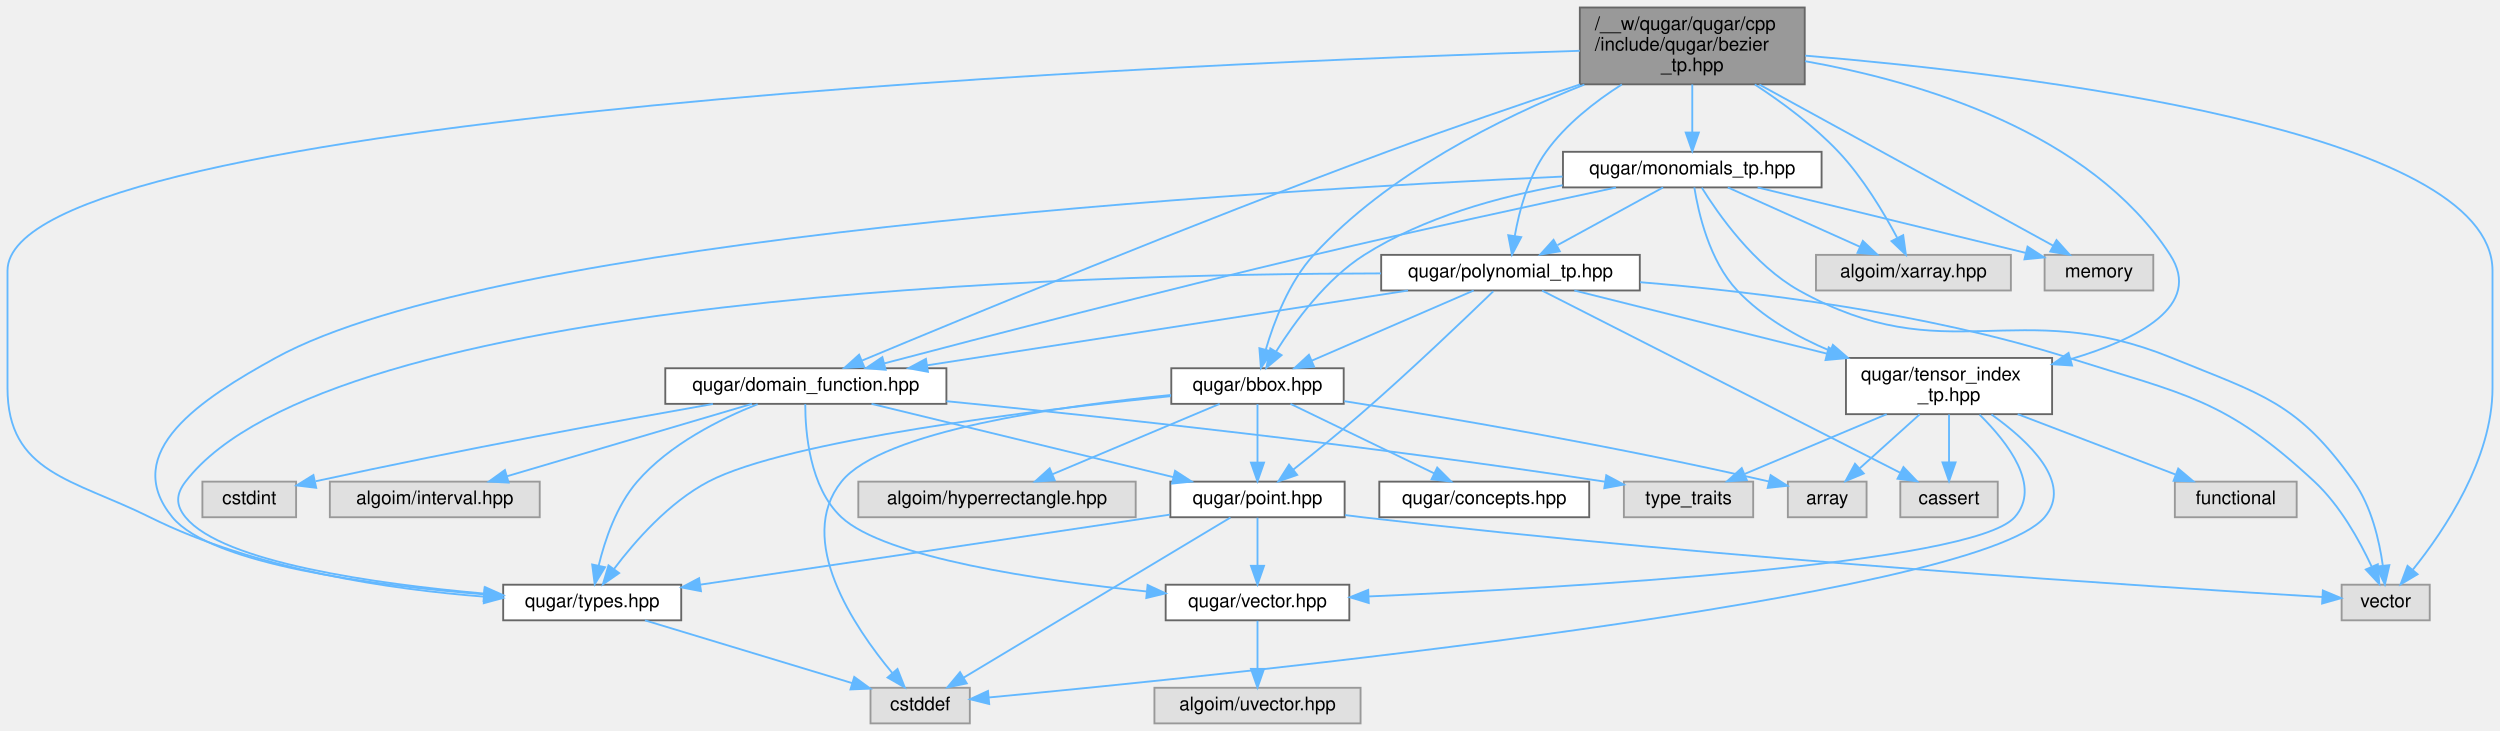
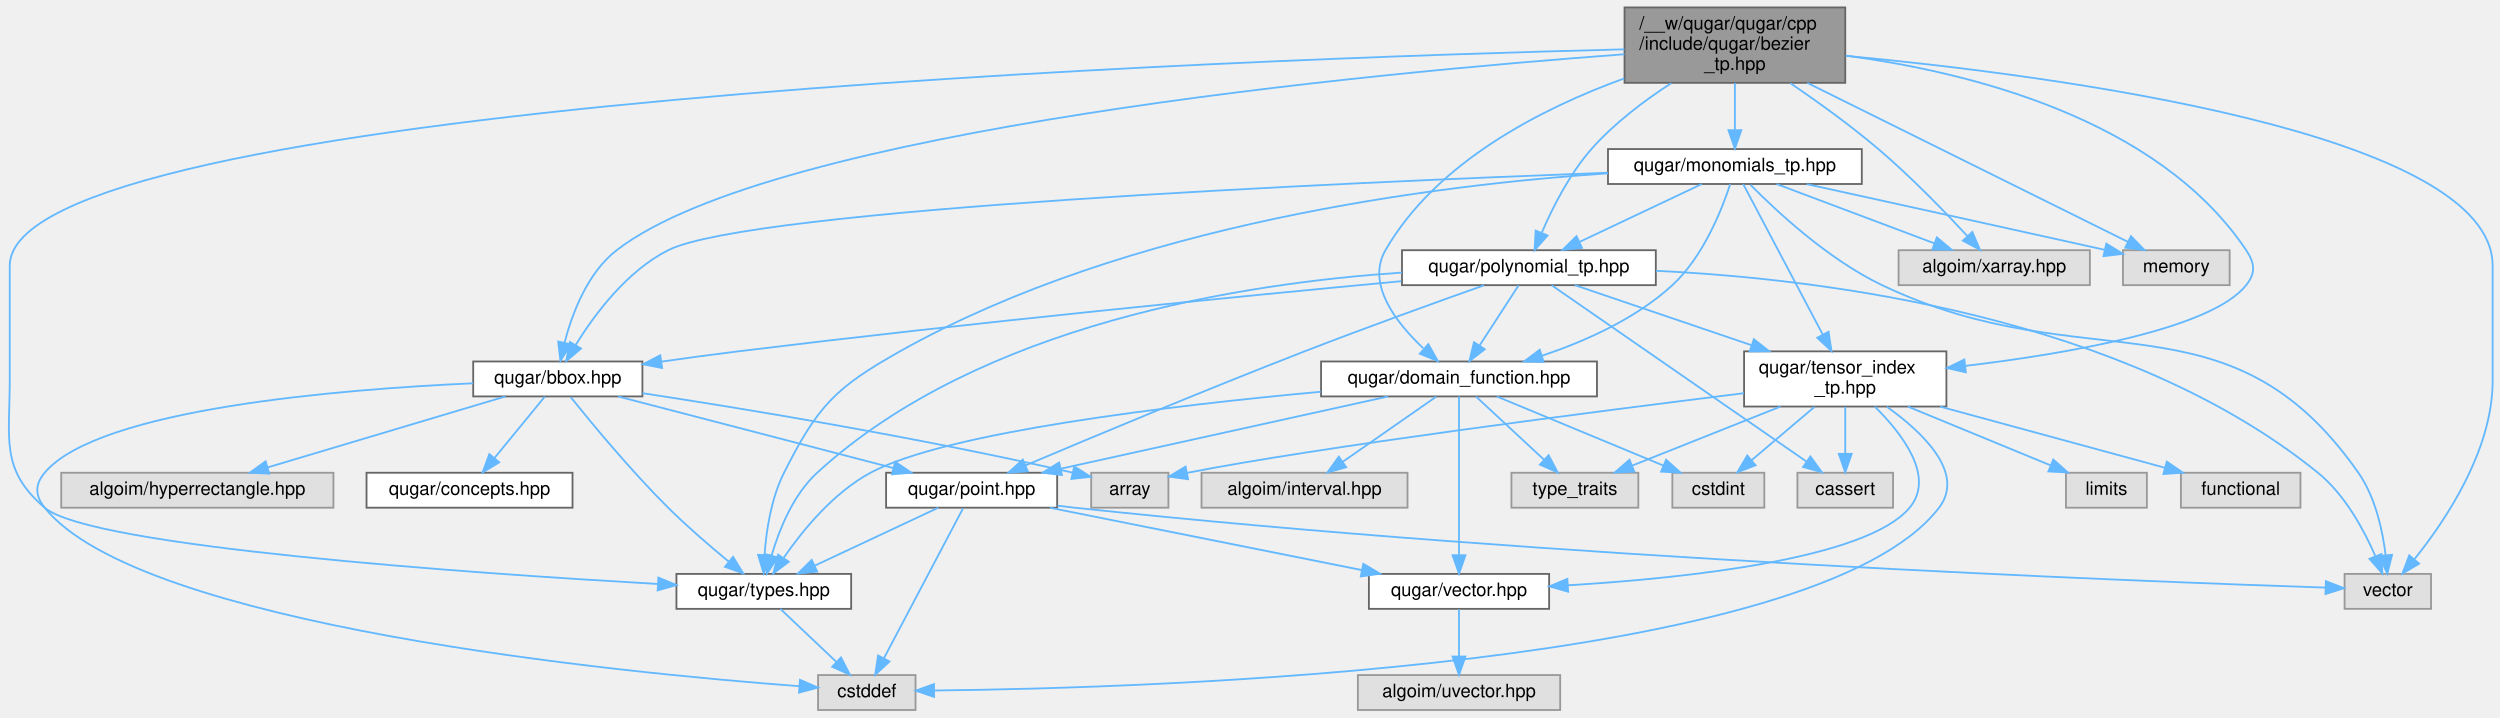
- <svg xmlns="http://www.w3.org/2000/svg" xmlns:xlink="http://www.w3.org/1999/xlink" width="1334pt" height="390pt" viewBox="0.00 0.00 1334.00 390.00">
+ <svg xmlns="http://www.w3.org/2000/svg" xmlns:xlink="http://www.w3.org/1999/xlink" width="1359pt" height="390pt" viewBox="0.00 0.00 1359.29 390.00">
  <g id="graph0" class="graph" transform="scale(1 1) rotate(0) translate(4 386)">
    <g id="Node000001" class="node">
      <g id="a_Node000001">
        <a xlink:title="Declaration of tensor-product Bezier class.">
-           <polygon fill="#999999" stroke="#666666" points="959,-382 839,-382 839,-341 959,-341 959,-382" />
-           <text text-anchor="start" x="847" y="-370" font-family="Helvetica,sans-Serif" font-size="10.00">/__w/qugar/qugar/cpp</text>
-           <text text-anchor="start" x="847" y="-359" font-family="Helvetica,sans-Serif" font-size="10.00">/include/qugar/bezier</text>
-           <text text-anchor="middle" x="899" y="-348" font-family="Helvetica,sans-Serif" font-size="10.00">_tp.hpp</text>
+           <polygon fill="#999999" stroke="#666666" points="999.29,-382 879.29,-382 879.29,-341 999.29,-341 999.29,-382" />
+           <text text-anchor="start" x="887.29" y="-370" font-family="Helvetica,sans-Serif" font-size="10.00">/__w/qugar/qugar/cpp</text>
+           <text text-anchor="start" x="887.29" y="-359" font-family="Helvetica,sans-Serif" font-size="10.00">/include/qugar/bezier</text>
+           <text text-anchor="middle" x="939.29" y="-348" font-family="Helvetica,sans-Serif" font-size="10.00">_tp.hpp</text>
        </a>
      </g>
    </g>
    <g id="Node000002" class="node">
      <g id="a_Node000002">
        <a xlink:href="../../d5/d90/bbox_8hpp.html" target="_top" xlink:title="Definition of Cartesian bounding box class.">
-           <polygon fill="white" stroke="#666666" points="713,-189.5 621,-189.5 621,-170.5 713,-170.5 713,-189.5" />
-           <text text-anchor="middle" x="667" y="-177.5" font-family="Helvetica,sans-Serif" font-size="10.00">qugar/bbox.hpp</text>
+           <polygon fill="white" stroke="#666666" points="345.29,-189.5 253.29,-189.5 253.29,-170.5 345.29,-170.5 345.29,-189.5" />
+           <text text-anchor="middle" x="299.29" y="-177.5" font-family="Helvetica,sans-Serif" font-size="10.00">qugar/bbox.hpp</text>
        </a>
      </g>
    </g>
    <g id="edge1_Node000001_Node000002" class="edge">
      <g id="a_edge1_Node000001_Node000002">
        <a xlink:title=" ">
-           <path fill="none" stroke="#63b8ff" d="M841.42,-340.88C796.94,-323.18 736.5,-293.24 697,-250 683.81,-235.56 675.79,-214.42 671.4,-199.35" />
-           <polygon fill="#63b8ff" stroke="#63b8ff" points="674.77,-198.4 668.83,-189.63 668.01,-200.19 674.77,-198.4" />
+           <path fill="none" stroke="#63b8ff" d="M879.22,-356.54C743.16,-346.5 416.64,-315.99 331.29,-250 315.34,-237.66 307.03,-215.48 302.92,-199.6" />
+           <polygon fill="#63b8ff" stroke="#63b8ff" points="306.33,-198.79 300.71,-189.8 299.5,-200.33 306.33,-198.79" />
        </a>
      </g>
    </g>
    <g id="Node000005" class="node">
      <g id="a_Node000005">
        <a xlink:href="../../dd/de3/types_8hpp.html" target="_top" xlink:title="Declaration of types.">
-           <polygon fill="white" stroke="#666666" points="359.5,-74 264.5,-74 264.5,-55 359.5,-55 359.5,-74" />
-           <text text-anchor="middle" x="312" y="-62" font-family="Helvetica,sans-Serif" font-size="10.00">qugar/types.hpp</text>
-         </a>
-       </g>
-     </g>
-     <g id="edge45_Node000001_Node000005" class="edge">
-       <g id="a_edge45_Node000001_Node000005">
-         <a xlink:title=" ">
-           <path fill="none" stroke="#63b8ff" d="M838.97,-358.89C637.79,-352.69 0,-326.37 0,-241.5 0,-241.5 0,-241.5 0,-179 0,-133.38 35.16,-130.33 76,-110 132.45,-81.91 204.58,-71.47 254.15,-67.64" />
-           <polygon fill="#63b8ff" stroke="#63b8ff" points="254.64,-71.12 264.37,-66.92 254.15,-64.13 254.64,-71.12" />
+           <polygon fill="white" stroke="#666666" points="458.79,-74 363.79,-74 363.79,-55 458.79,-55 458.79,-74" />
+           <text text-anchor="middle" x="411.29" y="-62" font-family="Helvetica,sans-Serif" font-size="10.00">qugar/types.hpp</text>
+         </a>
+       </g>
+     </g>
+     <g id="edge47_Node000001_Node000005" class="edge">
+       <g id="a_edge47_Node000001_Node000005">
+         <a xlink:title=" ">
+           <path fill="none" stroke="#63b8ff" d="M879.19,-359.22C672.16,-354.03 1.29,-330.35 1.29,-241.5 1.29,-241.5 1.29,-241.5 1.29,-179 1.29,-147.19 -3.88,-130.68 20.29,-110 45.1,-88.77 250.93,-74.43 353.56,-68.53" />
+           <polygon fill="#63b8ff" stroke="#63b8ff" points="353.97,-72.01 363.76,-67.95 353.58,-65.02 353.97,-72.01" />
        </a>
      </g>
    </g>
    <g id="Node000009" class="node">
      <g id="a_Node000009">
        <a xlink:title=" ">
-           <polygon fill="#e0e0e0" stroke="#999999" points="1292.5,-74 1245.5,-74 1245.5,-55 1292.5,-55 1292.5,-74" />
-           <text text-anchor="middle" x="1269" y="-62" font-family="Helvetica,sans-Serif" font-size="10.00">vector</text>
-         </a>
-       </g>
-     </g>
-     <g id="edge48_Node000001_Node000009" class="edge">
-       <g id="a_edge48_Node000001_Node000009">
-         <a xlink:title=" ">
-           <path fill="none" stroke="#63b8ff" d="M959.27,-356.31C1076.98,-346.46 1326,-316.73 1326,-241.5 1326,-241.5 1326,-241.5 1326,-179 1326,-141.18 1300.42,-103.1 1283.53,-82.07" />
-           <polygon fill="#63b8ff" stroke="#63b8ff" points="1286.02,-79.59 1276.93,-74.16 1280.65,-84.08 1286.02,-79.59" />
+           <polygon fill="#e0e0e0" stroke="#999999" points="1317.79,-74 1270.79,-74 1270.79,-55 1317.79,-55 1317.79,-74" />
+           <text text-anchor="middle" x="1294.29" y="-62" font-family="Helvetica,sans-Serif" font-size="10.00">vector</text>
+         </a>
+       </g>
+     </g>
+     <g id="edge50_Node000001_Node000009" class="edge">
+       <g id="a_edge50_Node000001_Node000009">
+         <a xlink:title=" ">
+           <path fill="none" stroke="#63b8ff" d="M999.64,-355.69C1114.08,-344.9 1351.29,-313.81 1351.29,-241.5 1351.29,-241.5 1351.29,-241.5 1351.29,-179 1351.29,-141.18 1325.71,-103.1 1308.82,-82.07" />
+           <polygon fill="#63b8ff" stroke="#63b8ff" points="1311.31,-79.59 1302.22,-74.16 1305.94,-84.08 1311.31,-79.59" />
        </a>
      </g>
    </g>
    <g id="Node000012" class="node">
      <g id="a_Node000012">
        <a xlink:href="../../dc/d7c/domain__function_8hpp.html" target="_top" xlink:title="Declaration of a few implicit functions template class ready to be consumed by Algoim.">
-           <polygon fill="white" stroke="#666666" points="501,-189.5 351,-189.5 351,-170.5 501,-170.5 501,-189.5" />
-           <text text-anchor="middle" x="426" y="-177.5" font-family="Helvetica,sans-Serif" font-size="10.00">qugar/domain_function.hpp</text>
+           <polygon fill="white" stroke="#666666" points="864.29,-189.5 714.29,-189.5 714.29,-170.5 864.29,-170.5 864.29,-189.5" />
+           <text text-anchor="middle" x="789.29" y="-177.5" font-family="Helvetica,sans-Serif" font-size="10.00">qugar/domain_function.hpp</text>
        </a>
      </g>
    </g>
    <g id="edge14_Node000001_Node000012" class="edge">
      <g id="a_edge14_Node000001_Node000012">
        <a xlink:title=" ">
-           <path fill="none" stroke="#63b8ff" d="M839.12,-340.95C808.19,-330.64 769.92,-317.55 736,-305 632.36,-266.66 511.17,-216.66 456.04,-193.63" />
-           <polygon fill="#63b8ff" stroke="#63b8ff" points="457.11,-190.28 446.53,-189.65 454.41,-196.74 457.11,-190.28" />
+           <path fill="none" stroke="#63b8ff" d="M879.13,-343.41C834.57,-327.24 776.98,-298.13 749.29,-250 738.75,-231.67 755.02,-210.65 769.87,-196.68" />
+           <polygon fill="#63b8ff" stroke="#63b8ff" points="772.6,-198.94 777.79,-189.7 767.97,-193.69 772.6,-198.94" />
        </a>
      </g>
    </g>
    <g id="Node000016" class="node">
      <g id="a_Node000016">
        <a xlink:href="../../d6/d82/monomials__tp_8hpp.html" target="_top" xlink:title="Declaration of tensor-product monomials class.">
-           <polygon fill="white" stroke="#666666" points="968,-305 830,-305 830,-286 968,-286 968,-305" />
-           <text text-anchor="middle" x="899" y="-293" font-family="Helvetica,sans-Serif" font-size="10.00">qugar/monomials_tp.hpp</text>
+           <polygon fill="white" stroke="#666666" points="1008.29,-305 870.29,-305 870.29,-286 1008.29,-286 1008.29,-305" />
+           <text text-anchor="middle" x="939.29" y="-293" font-family="Helvetica,sans-Serif" font-size="10.00">qugar/monomials_tp.hpp</text>
        </a>
      </g>
    </g>
    <g id="edge21_Node000001_Node000016" class="edge">
      <g id="a_edge21_Node000001_Node000016">
        <a xlink:title=" ">
-           <path fill="none" stroke="#63b8ff" d="M899,-340.95C899,-332.85 899,-323.5 899,-315.47" />
-           <polygon fill="#63b8ff" stroke="#63b8ff" points="902.5,-315.26 899,-305.26 895.5,-315.26 902.5,-315.26" />
+           <path fill="none" stroke="#63b8ff" d="M939.29,-340.95C939.29,-332.85 939.29,-323.5 939.29,-315.47" />
+           <polygon fill="#63b8ff" stroke="#63b8ff" points="942.79,-315.26 939.29,-305.26 935.79,-315.26 942.79,-315.26" />
        </a>
      </g>
    </g>
    <g id="Node000017" class="node">
      <g id="a_Node000017">
        <a xlink:href="../../d2/dee/polynomial__tp_8hpp.html" target="_top" xlink:title="Declaration of tensor-product polynomial class.">
-           <polygon fill="white" stroke="#666666" points="871,-250 733,-250 733,-231 871,-231 871,-250" />
-           <text text-anchor="middle" x="802" y="-238" font-family="Helvetica,sans-Serif" font-size="10.00">qugar/polynomial_tp.hpp</text>
-         </a>
-       </g>
-     </g>
-     <g id="edge43_Node000001_Node000017" class="edge">
-       <g id="a_edge43_Node000001_Node000017">
-         <a xlink:title=" ">
-           <path fill="none" stroke="#63b8ff" d="M861.41,-340.93C846.97,-331.75 831.45,-319.59 821,-305 811.47,-291.7 806.67,-273.58 804.28,-260.11" />
-           <polygon fill="#63b8ff" stroke="#63b8ff" points="807.72,-259.46 802.79,-250.08 800.8,-260.49 807.72,-259.46" />
+           <polygon fill="white" stroke="#666666" points="896.29,-250 758.29,-250 758.29,-231 896.29,-231 896.29,-250" />
+           <text text-anchor="middle" x="827.29" y="-238" font-family="Helvetica,sans-Serif" font-size="10.00">qugar/polynomial_tp.hpp</text>
+         </a>
+       </g>
+     </g>
+     <g id="edge45_Node000001_Node000017" class="edge">
+       <g id="a_edge45_Node000001_Node000017">
+         <a xlink:title=" ">
+           <path fill="none" stroke="#63b8ff" d="M904.69,-340.83C890.06,-331.34 873.59,-318.97 861.29,-305 849.42,-291.52 840.17,-273.18 834.34,-259.68" />
+           <polygon fill="#63b8ff" stroke="#63b8ff" points="837.43,-258 830.4,-250.07 830.95,-260.65 837.43,-258" />
        </a>
      </g>
    </g>
    <g id="Node000018" class="node">
      <g id="a_Node000018">
        <a xlink:href="../../d9/d43/tensor__index__tp_8hpp.html" target="_top" xlink:title="Declaration of tensor-product index and size related classes.">
-           <polygon fill="white" stroke="#666666" points="1091,-195 981,-195 981,-165 1091,-165 1091,-195" />
-           <text text-anchor="start" x="989" y="-183" font-family="Helvetica,sans-Serif" font-size="10.00">qugar/tensor_index</text>
-           <text text-anchor="middle" x="1036" y="-172" font-family="Helvetica,sans-Serif" font-size="10.00">_tp.hpp</text>
-         </a>
-       </g>
-     </g>
-     <g id="edge44_Node000001_Node000018" class="edge">
-       <g id="a_edge44_Node000001_Node000018">
-         <a xlink:title=" ">
-           <path fill="none" stroke="#63b8ff" d="M959.13,-353.37C1020.1,-342.58 1111.35,-315.79 1154,-250 1171.6,-222.85 1137,-205.05 1100.8,-194.34" />
-           <polygon fill="#63b8ff" stroke="#63b8ff" points="1101.66,-190.95 1091.09,-191.64 1099.78,-197.69 1101.66,-190.95" />
-         </a>
-       </g>
-     </g>
-     <g id="Node000021" class="node">
-       <g id="a_Node000021">
-         <a xlink:title=" ">
-           <polygon fill="#e0e0e0" stroke="#999999" points="1069,-250 965,-250 965,-231 1069,-231 1069,-250" />
-           <text text-anchor="middle" x="1017" y="-238" font-family="Helvetica,sans-Serif" font-size="10.00">algoim/xarray.hpp</text>
-         </a>
-       </g>
-     </g>
-     <g id="edge46_Node000001_Node000021" class="edge">
-       <g id="a_edge46_Node000001_Node000021">
-         <a xlink:title=" ">
-           <path fill="none" stroke="#63b8ff" d="M932.36,-340.92C947.09,-331.28 963.99,-318.77 977,-305 989.98,-291.27 1001.09,-272.71 1008.29,-259.21" />
-           <polygon fill="#63b8ff" stroke="#63b8ff" points="1011.54,-260.53 1012.99,-250.03 1005.31,-257.33 1011.54,-260.53" />
+           <polygon fill="white" stroke="#666666" points="1054.29,-195 944.29,-195 944.29,-165 1054.29,-165 1054.29,-195" />
+           <text text-anchor="start" x="952.29" y="-183" font-family="Helvetica,sans-Serif" font-size="10.00">qugar/tensor_index</text>
+           <text text-anchor="middle" x="999.29" y="-172" font-family="Helvetica,sans-Serif" font-size="10.00">_tp.hpp</text>
+         </a>
+       </g>
+     </g>
+     <g id="edge46_Node000001_Node000018" class="edge">
+       <g id="a_edge46_Node000001_Node000018">
+         <a xlink:title=" ">
+           <path fill="none" stroke="#63b8ff" d="M999.51,-355.8C1065.71,-347.04 1169.06,-321.93 1217.29,-250 1222,-242.99 1222.55,-237.6 1217.29,-231 1198.43,-207.33 1121.71,-193.94 1064.58,-187.1" />
+           <polygon fill="#63b8ff" stroke="#63b8ff" points="1064.85,-183.61 1054.52,-185.93 1064.05,-190.56 1064.85,-183.61" />
        </a>
      </g>
    </g>
    <g id="Node000022" class="node">
      <g id="a_Node000022">
        <a xlink:title=" ">
-           <polygon fill="#e0e0e0" stroke="#999999" points="1145,-250 1087,-250 1087,-231 1145,-231 1145,-250" />
-           <text text-anchor="middle" x="1116" y="-238" font-family="Helvetica,sans-Serif" font-size="10.00">memory</text>
-         </a>
-       </g>
-     </g>
-     <g id="edge47_Node000001_Node000022" class="edge">
-       <g id="a_edge47_Node000001_Node000022">
-         <a xlink:title=" ">
-           <path fill="none" stroke="#63b8ff" d="M934.83,-340.85C979.11,-316.57 1053.27,-275.9 1091.53,-254.92" />
-           <polygon fill="#63b8ff" stroke="#63b8ff" points="1093.35,-257.91 1100.44,-250.03 1089.99,-251.77 1093.35,-257.91" />
+           <polygon fill="#e0e0e0" stroke="#999999" points="1132.29,-250 1028.29,-250 1028.29,-231 1132.29,-231 1132.29,-250" />
+           <text text-anchor="middle" x="1080.29" y="-238" font-family="Helvetica,sans-Serif" font-size="10.00">algoim/xarray.hpp</text>
+         </a>
+       </g>
+     </g>
+     <g id="edge48_Node000001_Node000022" class="edge">
+       <g id="a_edge48_Node000001_Node000022">
+         <a xlink:title=" ">
+           <path fill="none" stroke="#63b8ff" d="M969.45,-340.83C984.3,-330.69 1002.22,-317.8 1017.29,-305 1034.94,-290.02 1053.4,-270.95 1065.74,-257.64" />
+           <polygon fill="#63b8ff" stroke="#63b8ff" points="1068.39,-259.92 1072.57,-250.18 1063.23,-255.19 1068.39,-259.92" />
+         </a>
+       </g>
+     </g>
+     <g id="Node000023" class="node">
+       <g id="a_Node000023">
+         <a xlink:title=" ">
+           <polygon fill="#e0e0e0" stroke="#999999" points="1208.29,-250 1150.29,-250 1150.29,-231 1208.29,-231 1208.29,-250" />
+           <text text-anchor="middle" x="1179.29" y="-238" font-family="Helvetica,sans-Serif" font-size="10.00">memory</text>
+         </a>
+       </g>
+     </g>
+     <g id="edge49_Node000001_Node000023" class="edge">
+       <g id="a_edge49_Node000001_Node000023">
+         <a xlink:title=" ">
+           <path fill="none" stroke="#63b8ff" d="M978.65,-340.98C1027.88,-316.58 1110.8,-275.46 1152.96,-254.55" />
+           <polygon fill="#63b8ff" stroke="#63b8ff" points="1154.64,-257.63 1162.04,-250.05 1151.53,-251.36 1154.64,-257.63" />
        </a>
      </g>
    </g>
    <g id="Node000003" class="node">
      <g id="a_Node000003">
        <a xlink:href="../../d7/dd8/concepts_8hpp.html" target="_top" xlink:title="Declaration of concepts.">
-           <polygon fill="white" stroke="#666666" points="844,-129 732,-129 732,-110 844,-110 844,-129" />
-           <text text-anchor="middle" x="788" y="-117" font-family="Helvetica,sans-Serif" font-size="10.00">qugar/concepts.hpp</text>
+           <polygon fill="white" stroke="#666666" points="307.29,-129 195.29,-129 195.29,-110 307.29,-110 307.29,-129" />
+           <text text-anchor="middle" x="251.29" y="-117" font-family="Helvetica,sans-Serif" font-size="10.00">qugar/concepts.hpp</text>
        </a>
      </g>
    </g>
    <g id="edge2_Node000002_Node000003" class="edge">
      <g id="a_edge2_Node000002_Node000003">
        <a xlink:title=" ">
-           <path fill="none" stroke="#63b8ff" d="M684.59,-170.49C704.76,-160.75 738.02,-144.66 761.36,-133.38" />
-           <polygon fill="#63b8ff" stroke="#63b8ff" points="762.9,-136.52 770.38,-129.02 759.86,-130.22 762.9,-136.52" />
+           <path fill="none" stroke="#63b8ff" d="M292.21,-170.37C285.05,-161.64 273.8,-147.93 264.91,-137.09" />
+           <polygon fill="#63b8ff" stroke="#63b8ff" points="267.45,-134.68 258.4,-129.17 262.04,-139.12 267.45,-134.68" />
        </a>
      </g>
    </g>
    <g id="Node000004" class="node">
      <g id="a_Node000004">
        <a xlink:href="../../d0/de4/point_8hpp.html" target="_top" xlink:title="Definition and implementation of Point class.">
-           <polygon fill="white" stroke="#666666" points="713.5,-129 620.5,-129 620.5,-110 713.5,-110 713.5,-129" />
-           <text text-anchor="middle" x="667" y="-117" font-family="Helvetica,sans-Serif" font-size="10.00">qugar/point.hpp</text>
+           <polygon fill="white" stroke="#666666" points="570.79,-129 477.79,-129 477.79,-110 570.79,-110 570.79,-129" />
+           <text text-anchor="middle" x="524.29" y="-117" font-family="Helvetica,sans-Serif" font-size="10.00">qugar/point.hpp</text>
        </a>
      </g>
    </g>
    <g id="edge3_Node000002_Node000004" class="edge">
      <g id="a_edge3_Node000002_Node000004">
        <a xlink:title=" ">
-           <path fill="none" stroke="#63b8ff" d="M667,-170.37C667,-162.25 667,-149.81 667,-139.39" />
-           <polygon fill="#63b8ff" stroke="#63b8ff" points="670.5,-139.17 667,-129.17 663.5,-139.17 670.5,-139.17" />
+           <path fill="none" stroke="#63b8ff" d="M332.01,-170.49C371.59,-160.2 438.3,-142.86 481.81,-131.54" />
+           <polygon fill="#63b8ff" stroke="#63b8ff" points="482.74,-134.92 491.54,-129.02 480.98,-128.15 482.74,-134.92" />
        </a>
      </g>
    </g>
    <g id="edge10_Node000002_Node000005" class="edge">
      <g id="a_edge10_Node000002_Node000005">
        <a xlink:title=" ">
-           <path fill="none" stroke="#63b8ff" d="M620.77,-174.62C549.37,-167.28 416.1,-151.09 374,-129 352.98,-117.97 334.81,-97.23 323.67,-82.45" />
-           <polygon fill="#63b8ff" stroke="#63b8ff" points="326.37,-80.21 317.68,-74.16 320.7,-84.32 326.37,-80.21" />
+           <path fill="none" stroke="#63b8ff" d="M306.29,-170.14C317.11,-156.64 338.78,-130.35 359.29,-110 369.7,-99.67 382.17,-88.96 392.28,-80.63" />
+           <polygon fill="#63b8ff" stroke="#63b8ff" points="394.57,-83.28 400.12,-74.26 390.16,-77.84 394.57,-83.28" />
        </a>
      </g>
    </g>
    <g id="Node000006" class="node">
      <g id="a_Node000006">
        <a xlink:title=" ">
-           <polygon fill="#e0e0e0" stroke="#999999" points="513.5,-19 460.5,-19 460.5,0 513.5,0 513.5,-19" />
-           <text text-anchor="middle" x="487" y="-7" font-family="Helvetica,sans-Serif" font-size="10.00">cstddef</text>
+           <polygon fill="#e0e0e0" stroke="#999999" points="493.79,-19 440.79,-19 440.79,0 493.79,0 493.79,-19" />
+           <text text-anchor="middle" x="467.29" y="-7" font-family="Helvetica,sans-Serif" font-size="10.00">cstddef</text>
        </a>
      </g>
    </g>
    <g id="edge13_Node000002_Node000006" class="edge">
      <g id="a_edge13_Node000002_Node000006">
        <a xlink:title=" ">
-           <path fill="none" stroke="#63b8ff" d="M620.87,-175.26C562.4,-169.45 466.59,-156 445,-129 420.24,-98.05 451.74,-51.38 472.14,-26.87" />
-           <polygon fill="#63b8ff" stroke="#63b8ff" points="474.89,-29.04 478.79,-19.18 469.6,-24.46 474.89,-29.04" />
+           <path fill="none" stroke="#63b8ff" d="M253.27,-177.64C181.84,-174.45 49.46,-163.86 20.29,-129 14.87,-122.52 15.01,-116.59 20.29,-110 71.83,-45.73 332.84,-20.31 430.42,-12.96" />
+           <polygon fill="#63b8ff" stroke="#63b8ff" points="430.96,-16.43 440.68,-12.21 430.45,-9.45 430.96,-16.43" />
        </a>
      </g>
    </g>
    <g id="Node000010" class="node">
      <g id="a_Node000010">
        <a xlink:title=" ">
-           <polygon fill="#e0e0e0" stroke="#999999" points="602,-129 454,-129 454,-110 602,-110 602,-129" />
-           <text text-anchor="middle" x="528" y="-117" font-family="Helvetica,sans-Serif" font-size="10.00">algoim/hyperrectangle.hpp</text>
+           <polygon fill="#e0e0e0" stroke="#999999" points="177.29,-129 29.29,-129 29.29,-110 177.29,-110 177.29,-129" />
+           <text text-anchor="middle" x="103.29" y="-117" font-family="Helvetica,sans-Serif" font-size="10.00">algoim/hyperrectangle.hpp</text>
        </a>
      </g>
    </g>
    <g id="edge11_Node000002_Node000010" class="edge">
      <g id="a_edge11_Node000002_Node000010">
        <a xlink:title=" ">
-           <path fill="none" stroke="#63b8ff" d="M646.79,-170.49C623.32,-160.62 584.39,-144.23 557.54,-132.93" />
-           <polygon fill="#63b8ff" stroke="#63b8ff" points="558.81,-129.67 548.24,-129.02 556.1,-136.12 558.81,-129.67" />
+           <path fill="none" stroke="#63b8ff" d="M270.79,-170.49C236.68,-160.31 179.42,-143.22 141.5,-131.9" />
+           <polygon fill="#63b8ff" stroke="#63b8ff" points="142.41,-128.52 131.83,-129.02 140.41,-135.23 142.41,-128.52" />
        </a>
      </g>
    </g>
    <g id="Node000011" class="node">
      <g id="a_Node000011">
        <a xlink:title=" ">
-           <polygon fill="#e0e0e0" stroke="#999999" points="992,-129 950,-129 950,-110 992,-110 992,-129" />
-           <text text-anchor="middle" x="971" y="-117" font-family="Helvetica,sans-Serif" font-size="10.00">array</text>
+           <polygon fill="#e0e0e0" stroke="#999999" points="631.29,-129 589.29,-129 589.29,-110 631.29,-110 631.29,-129" />
+           <text text-anchor="middle" x="610.29" y="-117" font-family="Helvetica,sans-Serif" font-size="10.00">array</text>
        </a>
      </g>
    </g>
    <g id="edge12_Node000002_Node000011" class="edge">
      <g id="a_edge12_Node000002_Node000011">
        <a xlink:title=" ">
-           <path fill="none" stroke="#63b8ff" d="M713.33,-171.93C766.01,-163.59 854.74,-148.6 939.93,-129.07" />
-           <polygon fill="#63b8ff" stroke="#63b8ff" points="940.81,-132.46 949.76,-126.79 939.23,-125.64 940.81,-132.46" />
+           <path fill="none" stroke="#63b8ff" d="M345.33,-172.26C399.2,-164.04 491.25,-149.02 579.18,-129.07" />
+           <polygon fill="#63b8ff" stroke="#63b8ff" points="580.09,-132.45 589.05,-126.8 578.53,-125.63 580.09,-132.45" />
        </a>
      </g>
    </g>
    <g id="edge4_Node000004_Node000005" class="edge">
      <g id="a_edge4_Node000004_Node000005">
        <a xlink:title=" ">
-           <path fill="none" stroke="#63b8ff" d="M620.25,-111.39C617.12,-110.92 614.01,-110.45 611,-110 527.11,-97.39 429.94,-82.96 369.72,-74.04" />
-           <polygon fill="#63b8ff" stroke="#63b8ff" points="370.05,-70.55 359.65,-72.55 369.03,-77.48 370.05,-70.55" />
+           <path fill="none" stroke="#63b8ff" d="M506.14,-109.98C488.04,-101.5 460.01,-88.35 439.1,-78.54" />
+           <polygon fill="#63b8ff" stroke="#63b8ff" points="440.32,-75.25 429.78,-74.17 437.35,-81.59 440.32,-75.25" />
        </a>
      </g>
    </g>
    <g id="edge8_Node000004_Node000006" class="edge">
      <g id="a_edge8_Node000004_Node000006">
        <a xlink:title=" ">
-           <path fill="none" stroke="#63b8ff" d="M652.57,-109.84C621.5,-91.2 548.02,-47.11 510.27,-24.46" />
-           <polygon fill="#63b8ff" stroke="#63b8ff" points="511.87,-21.34 501.49,-19.2 508.27,-27.34 511.87,-21.34" />
+           <path fill="none" stroke="#63b8ff" d="M519.63,-109.66C510.23,-91.85 488.86,-51.37 476.53,-28.01" />
+           <polygon fill="#63b8ff" stroke="#63b8ff" points="479.63,-26.37 471.86,-19.16 473.43,-29.64 479.63,-26.37" />
        </a>
      </g>
    </g>
    <g id="Node000007" class="node">
      <g id="a_Node000007">
        <a xlink:href="../../da/d16/vector_8hpp.html" target="_top" xlink:title=" ">
-           <polygon fill="white" stroke="#666666" points="716,-74 618,-74 618,-55 716,-55 716,-74" />
-           <text text-anchor="middle" x="667" y="-62" font-family="Helvetica,sans-Serif" font-size="10.00">qugar/vector.hpp</text>
+           <polygon fill="white" stroke="#666666" points="838.29,-74 740.29,-74 740.29,-55 838.29,-55 838.29,-74" />
+           <text text-anchor="middle" x="789.29" y="-62" font-family="Helvetica,sans-Serif" font-size="10.00">qugar/vector.hpp</text>
        </a>
      </g>
    </g>
    <g id="edge6_Node000004_Node000007" class="edge">
      <g id="a_edge6_Node000004_Node000007">
        <a xlink:title=" ">
-           <path fill="none" stroke="#63b8ff" d="M667,-109.75C667,-102.8 667,-92.85 667,-84.13" />
-           <polygon fill="#63b8ff" stroke="#63b8ff" points="670.5,-84.09 667,-74.09 663.5,-84.09 670.5,-84.09" />
+           <path fill="none" stroke="#63b8ff" d="M566.87,-109.98C613,-100.76 686.66,-86.03 736.45,-76.07" />
+           <polygon fill="#63b8ff" stroke="#63b8ff" points="737.26,-79.48 746.38,-74.08 735.89,-72.61 737.26,-79.48" />
        </a>
      </g>
    </g>
    <g id="edge9_Node000004_Node000009" class="edge">
      <g id="a_edge9_Node000004_Node000009">
        <a xlink:title=" ">
-           <path fill="none" stroke="#63b8ff" d="M713.72,-111.16C716.86,-110.74 719.97,-110.35 723,-110 916.19,-87.49 1149.15,-72.55 1235.06,-67.45" />
-           <polygon fill="#63b8ff" stroke="#63b8ff" points="1235.48,-70.93 1245.26,-66.84 1235.07,-63.94 1235.48,-70.93" />
+           <path fill="none" stroke="#63b8ff" d="M571,-111.09C574.14,-110.69 577.26,-110.32 580.29,-110 841.21,-82.12 1157.77,-69.95 1260.42,-66.55" />
+           <polygon fill="#63b8ff" stroke="#63b8ff" points="1260.62,-70.04 1270.5,-66.22 1260.39,-63.05 1260.62,-70.04" />
        </a>
      </g>
    </g>
    <g id="edge5_Node000005_Node000006" class="edge">
      <g id="a_edge5_Node000005_Node000006">
        <a xlink:title=" ">
-           <path fill="none" stroke="#63b8ff" d="M340.12,-54.98C370.15,-45.89 417.86,-31.44 450.71,-21.49" />
-           <polygon fill="#63b8ff" stroke="#63b8ff" points="451.83,-24.81 460.39,-18.56 449.8,-18.11 451.83,-24.81" />
+           <path fill="none" stroke="#63b8ff" d="M420.29,-54.98C428.49,-47.23 440.8,-35.58 450.76,-26.14" />
+           <polygon fill="#63b8ff" stroke="#63b8ff" points="453.27,-28.59 458.13,-19.17 448.46,-23.5 453.27,-28.59" />
        </a>
      </g>
    </g>
    <g id="Node000008" class="node">
      <g id="a_Node000008">
        <a xlink:title=" ">
-           <polygon fill="#e0e0e0" stroke="#999999" points="722,-19 612,-19 612,0 722,0 722,-19" />
-           <text text-anchor="middle" x="667" y="-7" font-family="Helvetica,sans-Serif" font-size="10.00">algoim/uvector.hpp</text>
+           <polygon fill="#e0e0e0" stroke="#999999" points="844.29,-19 734.29,-19 734.29,0 844.29,0 844.29,-19" />
+           <text text-anchor="middle" x="789.29" y="-7" font-family="Helvetica,sans-Serif" font-size="10.00">algoim/uvector.hpp</text>
        </a>
      </g>
    </g>
    <g id="edge7_Node000007_Node000008" class="edge">
      <g id="a_edge7_Node000007_Node000008">
        <a xlink:title=" ">
-           <path fill="none" stroke="#63b8ff" d="M667,-54.75C667,-47.8 667,-37.85 667,-29.13" />
-           <polygon fill="#63b8ff" stroke="#63b8ff" points="670.5,-29.09 667,-19.09 663.5,-29.09 670.5,-29.09" />
+           <path fill="none" stroke="#63b8ff" d="M789.29,-54.75C789.29,-47.8 789.29,-37.85 789.29,-29.13" />
+           <polygon fill="#63b8ff" stroke="#63b8ff" points="792.79,-29.09 789.29,-19.09 785.79,-29.09 792.79,-29.09" />
        </a>
      </g>
    </g>
    <g id="edge16_Node000012_Node000004" class="edge">
      <g id="a_edge16_Node000012_Node000004">
        <a xlink:title=" ">
-           <path fill="none" stroke="#63b8ff" d="M461.04,-170.49C503.61,-160.16 575.49,-142.71 622.09,-131.4" />
-           <polygon fill="#63b8ff" stroke="#63b8ff" points="623.02,-134.78 631.91,-129.02 621.37,-127.97 623.02,-134.78" />
+           <path fill="none" stroke="#63b8ff" d="M750.76,-170.49C703.66,-160.1 623.91,-142.49 572.71,-131.19" />
+           <polygon fill="#63b8ff" stroke="#63b8ff" points="573.39,-127.75 562.87,-129.02 571.88,-134.59 573.39,-127.75" />
        </a>
      </g>
    </g>
    <g id="edge15_Node000012_Node000005" class="edge">
      <g id="a_edge15_Node000012_Node000005">
        <a xlink:title=" ">
-           <path fill="none" stroke="#63b8ff" d="M400.29,-170.34C380.3,-162.42 353.18,-148.88 336,-129 324.94,-116.19 318.73,-97.77 315.42,-84.07" />
-           <polygon fill="#63b8ff" stroke="#63b8ff" points="318.84,-83.34 313.34,-74.28 311.99,-84.79 318.84,-83.34" />
+           <path fill="none" stroke="#63b8ff" d="M714.06,-173.03C633.12,-165.59 510.47,-151.11 469.29,-129 449.22,-118.22 432.47,-97.73 422.22,-82.94" />
+           <polygon fill="#63b8ff" stroke="#63b8ff" points="424.87,-80.62 416.44,-74.2 419.03,-84.47 424.87,-80.62" />
        </a>
      </g>
    </g>
    <g id="edge17_Node000012_Node000007" class="edge">
      <g id="a_edge17_Node000012_Node000007">
        <a xlink:title=" ">
-           <path fill="none" stroke="#63b8ff" d="M425.69,-170.35C425.67,-155.67 427.91,-125.92 445,-110 468.2,-88.39 550.31,-76.34 607.88,-70.39" />
-           <polygon fill="#63b8ff" stroke="#63b8ff" points="608.36,-73.86 617.96,-69.38 607.66,-66.89 608.36,-73.86" />
+           <path fill="none" stroke="#63b8ff" d="M789.29,-170.47C789.29,-152.23 789.29,-109.07 789.29,-84.14" />
+           <polygon fill="#63b8ff" stroke="#63b8ff" points="792.79,-84.13 789.29,-74.13 785.79,-84.13 792.79,-84.13" />
        </a>
      </g>
    </g>
    <g id="Node000013" class="node">
      <g id="a_Node000013">
        <a xlink:title=" ">
-           <polygon fill="#e0e0e0" stroke="#999999" points="284,-129 172,-129 172,-110 284,-110 284,-129" />
-           <text text-anchor="middle" x="228" y="-117" font-family="Helvetica,sans-Serif" font-size="10.00">algoim/interval.hpp</text>
+           <polygon fill="#e0e0e0" stroke="#999999" points="761.29,-129 649.29,-129 649.29,-110 761.29,-110 761.29,-129" />
+           <text text-anchor="middle" x="705.29" y="-117" font-family="Helvetica,sans-Serif" font-size="10.00">algoim/interval.hpp</text>
        </a>
      </g>
    </g>
    <g id="edge18_Node000012_Node000013" class="edge">
      <g id="a_edge18_Node000012_Node000013">
        <a xlink:title=" ">
-           <path fill="none" stroke="#63b8ff" d="M397.21,-170.49C362.75,-160.31 304.91,-143.22 266.6,-131.9" />
-           <polygon fill="#63b8ff" stroke="#63b8ff" points="267.41,-128.49 256.83,-129.02 265.42,-135.21 267.41,-128.49" />
+           <path fill="none" stroke="#63b8ff" d="M776.9,-170.37C763.5,-161.04 741.92,-146.01 725.95,-134.88" />
+           <polygon fill="#63b8ff" stroke="#63b8ff" points="727.94,-132.01 717.74,-129.17 723.94,-137.75 727.94,-132.01" />
        </a>
      </g>
    </g>
    <g id="Node000014" class="node">
      <g id="a_Node000014">
        <a xlink:title=" ">
-           <polygon fill="#e0e0e0" stroke="#999999" points="154,-129 104,-129 104,-110 154,-110 154,-129" />
-           <text text-anchor="middle" x="129" y="-117" font-family="Helvetica,sans-Serif" font-size="10.00">cstdint</text>
+           <polygon fill="#e0e0e0" stroke="#999999" points="955.29,-129 905.29,-129 905.29,-110 955.29,-110 955.29,-129" />
+           <text text-anchor="middle" x="930.29" y="-117" font-family="Helvetica,sans-Serif" font-size="10.00">cstdint</text>
        </a>
      </g>
    </g>
    <g id="edge19_Node000012_Node000014" class="edge">
      <g id="a_edge19_Node000012_Node000014">
        <a xlink:title=" ">
-           <path fill="none" stroke="#63b8ff" d="M376.39,-170.44C325.56,-161.47 244.02,-146.56 164.41,-129.21" />
-           <polygon fill="#63b8ff" stroke="#63b8ff" points="164.73,-125.7 154.21,-126.97 163.23,-132.54 164.73,-125.7" />
+           <path fill="none" stroke="#63b8ff" d="M809.79,-170.49C833.6,-160.62 873.09,-144.23 900.33,-132.93" />
+           <polygon fill="#63b8ff" stroke="#63b8ff" points="901.87,-136.08 909.77,-129.02 899.19,-129.62 901.87,-136.08" />
        </a>
      </g>
    </g>
    <g id="Node000015" class="node">
      <g id="a_Node000015">
        <a xlink:title=" ">
-           <polygon fill="#e0e0e0" stroke="#999999" points="931.5,-129 862.5,-129 862.5,-110 931.5,-110 931.5,-129" />
-           <text text-anchor="middle" x="897" y="-117" font-family="Helvetica,sans-Serif" font-size="10.00">type_traits</text>
+           <polygon fill="#e0e0e0" stroke="#999999" points="886.79,-129 817.79,-129 817.79,-110 886.79,-110 886.79,-129" />
+           <text text-anchor="middle" x="852.29" y="-117" font-family="Helvetica,sans-Serif" font-size="10.00">type_traits</text>
        </a>
      </g>
    </g>
    <g id="edge20_Node000012_Node000015" class="edge">
      <g id="a_edge20_Node000012_Node000015">
        <a xlink:title=" ">
-           <path fill="none" stroke="#63b8ff" d="M501.05,-171.92C584.34,-163.67 722.93,-148.8 852.36,-128.98" />
-           <polygon fill="#63b8ff" stroke="#63b8ff" points="853.11,-132.41 862.46,-127.42 852.04,-125.49 853.11,-132.41" />
+           <path fill="none" stroke="#63b8ff" d="M798.59,-170.37C808.27,-161.38 823.63,-147.11 835.45,-136.14" />
+           <polygon fill="#63b8ff" stroke="#63b8ff" points="838.01,-138.54 842.96,-129.17 833.25,-133.41 838.01,-138.54" />
        </a>
      </g>
    </g>
    <g id="edge22_Node000016_Node000002" class="edge">
      <g id="a_edge22_Node000016_Node000002">
        <a xlink:title=" ">
-           <path fill="none" stroke="#63b8ff" d="M829.79,-287.14C795.88,-281.08 755.65,-270.05 724,-250 703.56,-237.05 686.9,-214.33 676.98,-198.52" />
-           <polygon fill="#63b8ff" stroke="#63b8ff" points="679.85,-196.49 671.71,-189.71 673.84,-200.09 679.85,-196.49" />
-         </a>
-       </g>
-     </g>
-     <g id="edge39_Node000016_Node000005" class="edge">
-       <g id="a_edge39_Node000016_Node000005">
-         <a xlink:title=" ">
-           <path fill="none" stroke="#63b8ff" d="M829.74,-291.78C666.1,-284.35 260.55,-259.75 143,-195 103.59,-173.29 59.45,-144.78 88,-110 108.66,-84.83 195.02,-73.64 254.27,-68.85" />
-           <polygon fill="#63b8ff" stroke="#63b8ff" points="254.56,-72.34 264.26,-68.08 254.02,-65.36 254.56,-72.34" />
-         </a>
-       </g>
-     </g>
-     <g id="edge42_Node000016_Node000009" class="edge">
-       <g id="a_edge42_Node000016_Node000009">
-         <a xlink:title=" ">
-           <path fill="none" stroke="#63b8ff" d="M904.06,-285.87C912.75,-271.87 931.94,-244.43 956,-231 1034.48,-187.19 1071.81,-229.02 1155,-195 1203.26,-175.26 1221.81,-171.52 1252,-129 1261.39,-115.77 1265.6,-97.65 1267.48,-84.15" />
-           <polygon fill="#63b8ff" stroke="#63b8ff" points="1270.97,-84.43 1268.57,-74.1 1264.01,-83.67 1270.97,-84.43" />
+           <path fill="none" stroke="#63b8ff" d="M870.07,-292.13C726.08,-286.78 403.93,-272.44 359.29,-250 336.77,-238.68 319.1,-214.84 308.93,-198.38" />
+           <polygon fill="#63b8ff" stroke="#63b8ff" points="311.91,-196.55 303.83,-189.69 305.87,-200.09 311.91,-196.55" />
+         </a>
+       </g>
+     </g>
+     <g id="edge41_Node000016_Node000005" class="edge">
+       <g id="a_edge41_Node000016_Node000005">
+         <a xlink:title=" ">
+           <path fill="none" stroke="#63b8ff" d="M870.26,-291.81C777.25,-285.53 609.08,-264.6 485.29,-195 449.94,-175.13 440.54,-165.21 422.29,-129 415.28,-115.09 412.64,-97.53 411.69,-84.4" />
+           <polygon fill="#63b8ff" stroke="#63b8ff" points="415.18,-84.04 411.23,-74.21 408.19,-84.36 415.18,-84.04" />
+         </a>
+       </g>
+     </g>
+     <g id="edge44_Node000016_Node000009" class="edge">
+       <g id="a_edge44_Node000016_Node000009">
+         <a xlink:title=" ">
+           <path fill="none" stroke="#63b8ff" d="M947.73,-285.59C961.4,-271.7 989.84,-245.04 1019.29,-231 1130.97,-177.77 1207.41,-230.4 1278.29,-129 1287.55,-115.75 1291.46,-97.63 1293.11,-84.14" />
+           <polygon fill="#63b8ff" stroke="#63b8ff" points="1296.6,-84.38 1294.03,-74.1 1289.63,-83.74 1296.6,-84.38" />
        </a>
      </g>
    </g>
    <g id="edge23_Node000016_Node000012" class="edge">
      <g id="a_edge23_Node000016_Node000012">
        <a xlink:title=" ">
-           <path fill="none" stroke="#63b8ff" d="M858.29,-285.94C817.43,-277.25 752.73,-263.23 697,-250 615.57,-230.67 520.92,-206.08 467.78,-192.09" />
-           <polygon fill="#63b8ff" stroke="#63b8ff" points="468.6,-188.68 458.04,-189.52 466.82,-195.45 468.6,-188.68" />
+           <path fill="none" stroke="#63b8ff" d="M936.76,-285.95C932.39,-272.56 922.24,-246.57 905.29,-231 885.37,-212.69 857.71,-200.42 834.39,-192.62" />
+           <polygon fill="#63b8ff" stroke="#63b8ff" points="835.29,-189.23 824.7,-189.54 833.17,-195.9 835.29,-189.23" />
        </a>
      </g>
    </g>
    <g id="edge24_Node000016_Node000017" class="edge">
      <g id="a_edge24_Node000016_Node000017">
        <a xlink:title=" ">
-           <path fill="none" stroke="#63b8ff" d="M883.42,-285.98C868.23,-277.69 844.9,-264.94 827.1,-255.22" />
-           <polygon fill="#63b8ff" stroke="#63b8ff" points="828.32,-251.89 817.87,-250.17 824.97,-258.04 828.32,-251.89" />
-         </a>
-       </g>
-     </g>
-     <g id="edge38_Node000016_Node000018" class="edge">
-       <g id="a_edge38_Node000016_Node000018">
-         <a xlink:title=" ">
-           <path fill="none" stroke="#63b8ff" d="M900.09,-285.99C902.22,-272.66 908.1,-246.75 923,-231 936.5,-216.74 954.79,-206.28 972.73,-198.73" />
-           <polygon fill="#63b8ff" stroke="#63b8ff" points="974.03,-201.98 982.04,-195.04 971.46,-195.47 974.03,-201.98" />
-         </a>
-       </g>
-     </g>
-     <g id="edge40_Node000016_Node000021" class="edge">
-       <g id="a_edge40_Node000016_Node000021">
-         <a xlink:title=" ">
-           <path fill="none" stroke="#63b8ff" d="M917.96,-285.98C937.03,-277.42 966.66,-264.11 988.55,-254.28" />
-           <polygon fill="#63b8ff" stroke="#63b8ff" points="990.01,-257.46 997.7,-250.17 987.14,-251.07 990.01,-257.46" />
-         </a>
-       </g>
-     </g>
-     <g id="edge41_Node000016_Node000022" class="edge">
-       <g id="a_edge41_Node000016_Node000022">
-         <a xlink:title=" ">
-           <path fill="none" stroke="#63b8ff" d="M933.86,-285.98C972.96,-276.44 1036.21,-260.99 1076.95,-251.04" />
-           <polygon fill="#63b8ff" stroke="#63b8ff" points="1077.9,-254.41 1086.79,-248.63 1076.24,-247.61 1077.9,-254.41" />
+           <path fill="none" stroke="#63b8ff" d="M921.3,-285.98C903.36,-277.5 875.58,-264.35 854.86,-254.54" />
+           <polygon fill="#63b8ff" stroke="#63b8ff" points="856.15,-251.28 845.61,-250.17 853.16,-257.61 856.15,-251.28" />
+         </a>
+       </g>
+     </g>
+     <g id="edge40_Node000016_Node000018" class="edge">
+       <g id="a_edge40_Node000016_Node000018">
+         <a xlink:title=" ">
+           <path fill="none" stroke="#63b8ff" d="M943.8,-285.97C952.89,-268.78 973.67,-229.47 987.06,-204.13" />
+           <polygon fill="#63b8ff" stroke="#63b8ff" points="990.22,-205.66 991.8,-195.18 984.03,-202.39 990.22,-205.66" />
+         </a>
+       </g>
+     </g>
+     <g id="edge42_Node000016_Node000022" class="edge">
+       <g id="a_edge42_Node000016_Node000022">
+         <a xlink:title=" ">
+           <path fill="none" stroke="#63b8ff" d="M961.95,-285.98C985.14,-277.27 1021.41,-263.63 1047.69,-253.75" />
+           <polygon fill="#63b8ff" stroke="#63b8ff" points="1049.1,-256.97 1057.23,-250.17 1046.63,-250.41 1049.1,-256.97" />
+         </a>
+       </g>
+     </g>
+     <g id="edge43_Node000016_Node000023" class="edge">
+       <g id="a_edge43_Node000016_Node000023">
+         <a xlink:title=" ">
+           <path fill="none" stroke="#63b8ff" d="M978.4,-285.92C1017.03,-277.44 1078.08,-264.02 1140.26,-250.22" />
+           <polygon fill="#63b8ff" stroke="#63b8ff" points="1141.24,-253.59 1150.25,-248.01 1139.73,-246.76 1141.24,-253.59" />
        </a>
      </g>
    </g>
    <g id="edge25_Node000017_Node000002" class="edge">
      <g id="a_edge25_Node000017_Node000002">
        <a xlink:title=" ">
-           <path fill="none" stroke="#63b8ff" d="M782.37,-230.99C759.67,-221.16 722.1,-204.88 696.03,-193.58" />
-           <polygon fill="#63b8ff" stroke="#63b8ff" points="697.22,-190.28 686.65,-189.52 694.44,-196.7 697.22,-190.28" />
+           <path fill="none" stroke="#63b8ff" d="M757.94,-233.16C672.86,-225.18 524.3,-210.64 397.29,-195 383.84,-193.34 369.37,-191.38 355.79,-189.45" />
+           <polygon fill="#63b8ff" stroke="#63b8ff" points="356,-185.95 345.61,-187.99 355.01,-192.88 356,-185.95" />
        </a>
      </g>
    </g>
    <g id="edge27_Node000017_Node000004" class="edge">
      <g id="a_edge27_Node000017_Node000004">
        <a xlink:title=" ">
-           <path fill="none" stroke="#63b8ff" d="M792.83,-230.57C778.16,-216.37 748.37,-187.9 722,-165 710.29,-154.83 696.75,-143.87 686.04,-135.37" />
-           <polygon fill="#63b8ff" stroke="#63b8ff" points="688.16,-132.59 678.14,-129.14 683.83,-138.08 688.16,-132.59" />
-         </a>
-       </g>
-     </g>
-     <g id="edge35_Node000017_Node000005" class="edge">
-       <g id="a_edge35_Node000017_Node000005">
-         <a xlink:title=" ">
-           <path fill="none" stroke="#63b8ff" d="M732.91,-240.11C570.38,-239.87 171.7,-228.89 95,-129 89.86,-122.3 89.66,-116.54 95,-110 114.78,-85.75 197.09,-74.35 254.45,-69.26" />
-           <polygon fill="#63b8ff" stroke="#63b8ff" points="254.82,-72.74 264.49,-68.41 254.23,-65.77 254.82,-72.74" />
-         </a>
-       </g>
-     </g>
-     <g id="edge37_Node000017_Node000009" class="edge">
-       <g id="a_edge37_Node000017_Node000009">
-         <a xlink:title=" ">
-           <path fill="none" stroke="#63b8ff" d="M871.16,-235.42C932.47,-230.35 1023.84,-219.18 1100,-195 1162.14,-175.27 1183.26,-173.4 1231,-129 1244.64,-116.31 1255.03,-97.62 1261.46,-83.8" />
-           <polygon fill="#63b8ff" stroke="#63b8ff" points="1264.79,-84.92 1265.6,-74.36 1258.38,-82.11 1264.79,-84.92" />
+           <path fill="none" stroke="#63b8ff" d="M802.88,-230.92C778.17,-222.17 738.92,-208.05 705.29,-195 651.43,-174.1 589.28,-148.1 553.6,-133" />
+           <polygon fill="#63b8ff" stroke="#63b8ff" points="554.85,-129.72 544.27,-129.04 552.11,-136.16 554.85,-129.72" />
+         </a>
+       </g>
+     </g>
+     <g id="edge37_Node000017_Node000005" class="edge">
+       <g id="a_edge37_Node000017_Node000005">
+         <a xlink:title=" ">
+           <path fill="none" stroke="#63b8ff" d="M758.26,-237.84C673.14,-232.16 528.91,-210.19 440.29,-129 427.32,-117.11 419.73,-98.28 415.6,-84.21" />
+           <polygon fill="#63b8ff" stroke="#63b8ff" points="418.89,-82.96 412.98,-74.17 412.11,-84.73 418.89,-82.96" />
+         </a>
+       </g>
+     </g>
+     <g id="edge39_Node000017_Node000009" class="edge">
+       <g id="a_edge39_Node000017_Node000009">
+         <a xlink:title=" ">
+           <path fill="none" stroke="#63b8ff" d="M896.36,-238.8C988.23,-234.4 1151.23,-214.05 1256.29,-129 1270.93,-117.15 1281.27,-98.04 1287.43,-83.88" />
+           <polygon fill="#63b8ff" stroke="#63b8ff" points="1290.83,-84.8 1291.33,-74.21 1284.34,-82.18 1290.83,-84.8" />
        </a>
      </g>
    </g>
    <g id="edge26_Node000017_Node000012" class="edge">
      <g id="a_edge26_Node000017_Node000012">
        <a xlink:title=" ">
-           <path fill="none" stroke="#63b8ff" d="M747.33,-230.99C679.24,-220.4 563.09,-202.33 490.66,-191.06" />
-           <polygon fill="#63b8ff" stroke="#63b8ff" points="491.16,-187.6 480.74,-189.52 490.08,-194.51 491.16,-187.6" />
+           <path fill="none" stroke="#63b8ff" d="M821.69,-230.87C816.13,-222.31 807.46,-208.97 800.49,-198.24" />
+           <polygon fill="#63b8ff" stroke="#63b8ff" points="803.3,-196.15 794.92,-189.67 797.43,-199.96 803.3,-196.15" />
        </a>
      </g>
    </g>
    <g id="edge28_Node000017_Node000018" class="edge">
      <g id="a_edge28_Node000017_Node000018">
        <a xlink:title=" ">
-           <path fill="none" stroke="#63b8ff" d="M836.03,-230.99C871.26,-222.18 927.18,-208.2 970.94,-197.26" />
-           <polygon fill="#63b8ff" stroke="#63b8ff" points="971.79,-200.66 980.65,-194.84 970.1,-193.87 971.79,-200.66" />
+           <path fill="none" stroke="#63b8ff" d="M852.3,-230.99C877.38,-222.46 916.71,-209.09 948.38,-198.32" />
+           <polygon fill="#63b8ff" stroke="#63b8ff" points="949.6,-201.6 957.94,-195.06 947.35,-194.97 949.6,-201.6" />
+         </a>
+       </g>
+     </g>
+     <g id="Node000020" class="node">
+       <g id="a_Node000020">
+         <a xlink:title=" ">
+           <polygon fill="#e0e0e0" stroke="#999999" points="1025.29,-129 973.29,-129 973.29,-110 1025.29,-110 1025.29,-129" />
+           <text text-anchor="middle" x="999.29" y="-117" font-family="Helvetica,sans-Serif" font-size="10.00">cassert</text>
+         </a>
+       </g>
+     </g>
+     <g id="edge38_Node000017_Node000020" class="edge">
+       <g id="a_edge38_Node000017_Node000020">
+         <a xlink:title=" ">
+           <path fill="none" stroke="#63b8ff" d="M839.66,-230.94C868.78,-210.8 941.9,-160.21 978.19,-135.1" />
+           <polygon fill="#63b8ff" stroke="#63b8ff" points="980.34,-137.87 986.57,-129.3 976.36,-132.11 980.34,-137.87" />
+         </a>
+       </g>
+     </g>
+     <g id="edge33_Node000018_Node000006" class="edge">
+       <g id="a_edge33_Node000018_Node000006">
+         <a xlink:title=" ">
+           <path fill="none" stroke="#63b8ff" d="M1021.91,-164.89C1041.53,-150.87 1064.68,-128.81 1050.29,-110 983.59,-22.82 621.58,-11.86 504.12,-10.61" />
+           <polygon fill="#63b8ff" stroke="#63b8ff" points="503.88,-7.11 493.85,-10.52 503.82,-14.11 503.88,-7.11" />
+         </a>
+       </g>
+     </g>
+     <g id="edge30_Node000018_Node000007" class="edge">
+       <g id="a_edge30_Node000018_Node000007">
+         <a xlink:title=" ">
+           <path fill="none" stroke="#63b8ff" d="M1015.35,-164.95C1030.3,-150.19 1048.32,-126.81 1034.29,-110 1011.09,-82.2 913.32,-71.73 848.53,-67.81" />
+           <polygon fill="#63b8ff" stroke="#63b8ff" points="848.61,-64.31 838.43,-67.24 848.21,-71.3 848.61,-64.31" />
+         </a>
+       </g>
+     </g>
+     <g id="edge31_Node000018_Node000011" class="edge">
+       <g id="a_edge31_Node000018_Node000011">
+         <a xlink:title=" ">
+           <path fill="none" stroke="#63b8ff" d="M944.22,-172.27C862.51,-162.14 712.07,-142.86 641.35,-128.92" />
+           <polygon fill="#63b8ff" stroke="#63b8ff" points="642.01,-125.48 631.51,-126.9 640.6,-132.34 642.01,-125.48" />
+         </a>
+       </g>
+     </g>
+     <g id="edge34_Node000018_Node000014" class="edge">
+       <g id="a_edge34_Node000018_Node000014">
+         <a xlink:title=" ">
+           <path fill="none" stroke="#63b8ff" d="M982.59,-164.84C972.27,-156.09 959.02,-144.85 948.44,-135.88" />
+           <polygon fill="#63b8ff" stroke="#63b8ff" points="950.52,-133.06 940.63,-129.27 946,-138.4 950.52,-133.06" />
+         </a>
+       </g>
+     </g>
+     <g id="edge36_Node000018_Node000015" class="edge">
+       <g id="a_edge36_Node000018_Node000015">
+         <a xlink:title=" ">
+           <path fill="none" stroke="#63b8ff" d="M964.08,-164.99C939.56,-155.23 907.14,-142.33 883.53,-132.93" />
+           <polygon fill="#63b8ff" stroke="#63b8ff" points="884.59,-129.58 874,-129.14 882,-136.09 884.59,-129.58" />
        </a>
      </g>
    </g>
    <g id="Node000019" class="node">
      <g id="a_Node000019">
        <a xlink:title=" ">
-           <polygon fill="#e0e0e0" stroke="#999999" points="1062,-129 1010,-129 1010,-110 1062,-110 1062,-129" />
-           <text text-anchor="middle" x="1036" y="-117" font-family="Helvetica,sans-Serif" font-size="10.00">cassert</text>
-         </a>
-       </g>
-     </g>
-     <g id="edge36_Node000017_Node000019" class="edge">
-       <g id="a_edge36_Node000017_Node000019">
-         <a xlink:title=" ">
-           <path fill="none" stroke="#63b8ff" d="M818.83,-230.94C859.12,-210.45 961.38,-158.45 1009.8,-133.82" />
-           <polygon fill="#63b8ff" stroke="#63b8ff" points="1011.68,-136.79 1019.01,-129.14 1008.51,-130.55 1011.68,-136.79" />
-         </a>
-       </g>
-     </g>
-     <g id="edge32_Node000018_Node000006" class="edge">
-       <g id="a_edge32_Node000018_Node000006">
-         <a xlink:title=" ">
-           <path fill="none" stroke="#63b8ff" d="M1058.64,-164.84C1078.64,-150.59 1102.41,-128.18 1087,-110 1050.13,-66.52 648.49,-25.59 523.74,-13.85" />
-           <polygon fill="#63b8ff" stroke="#63b8ff" points="523.84,-10.34 513.56,-12.9 523.19,-17.31 523.84,-10.34" />
-         </a>
-       </g>
-     </g>
-     <g id="edge29_Node000018_Node000007" class="edge">
-       <g id="a_edge29_Node000018_Node000007">
-         <a xlink:title=" ">
-           <path fill="none" stroke="#63b8ff" d="M1052.29,-164.75C1067.43,-149.82 1085.61,-126.31 1071,-110 1048.44,-84.82 833.31,-72.4 726.52,-67.75" />
-           <polygon fill="#63b8ff" stroke="#63b8ff" points="726.37,-64.24 716.23,-67.31 726.07,-71.23 726.37,-64.24" />
-         </a>
-       </g>
-     </g>
-     <g id="edge30_Node000018_Node000011" class="edge">
-       <g id="a_edge30_Node000018_Node000011">
-         <a xlink:title=" ">
-           <path fill="none" stroke="#63b8ff" d="M1020.27,-164.84C1010.64,-156.17 998.31,-145.08 988.39,-136.15" />
-           <polygon fill="#63b8ff" stroke="#63b8ff" points="990.51,-133.35 980.74,-129.27 985.83,-138.56 990.51,-133.35" />
-         </a>
-       </g>
-     </g>
-     <g id="edge34_Node000018_Node000015" class="edge">
-       <g id="a_edge34_Node000018_Node000015">
-         <a xlink:title=" ">
-           <path fill="none" stroke="#63b8ff" d="M1002.71,-164.99C979.62,-155.27 949.13,-142.44 926.84,-133.06" />
-           <polygon fill="#63b8ff" stroke="#63b8ff" points="928.1,-129.79 917.53,-129.14 925.39,-136.24 928.1,-129.79" />
-         </a>
-       </g>
-     </g>
-     <g id="edge31_Node000018_Node000019" class="edge">
-       <g id="a_edge31_Node000018_Node000019">
-         <a xlink:title=" ">
-           <path fill="none" stroke="#63b8ff" d="M1036,-164.84C1036,-157.21 1036,-147.7 1036,-139.45" />
-           <polygon fill="#63b8ff" stroke="#63b8ff" points="1039.5,-139.27 1036,-129.27 1032.5,-139.27 1039.5,-139.27" />
-         </a>
-       </g>
-     </g>
-     <g id="Node000020" class="node">
-       <g id="a_Node000020">
-         <a xlink:title=" ">
-           <polygon fill="#e0e0e0" stroke="#999999" points="1221.5,-129 1156.5,-129 1156.5,-110 1221.5,-110 1221.5,-129" />
-           <text text-anchor="middle" x="1189" y="-117" font-family="Helvetica,sans-Serif" font-size="10.00">functional</text>
-         </a>
-       </g>
-     </g>
-     <g id="edge33_Node000018_Node000020" class="edge">
-       <g id="a_edge33_Node000018_Node000020">
-         <a xlink:title=" ">
-           <path fill="none" stroke="#63b8ff" d="M1072.65,-164.99C1098.29,-155.18 1132.22,-142.21 1156.82,-132.81" />
-           <polygon fill="#63b8ff" stroke="#63b8ff" points="1158.31,-135.98 1166.41,-129.14 1155.81,-129.44 1158.31,-135.98" />
+           <polygon fill="#e0e0e0" stroke="#999999" points="1163.29,-129 1119.29,-129 1119.29,-110 1163.29,-110 1163.29,-129" />
+           <text text-anchor="middle" x="1141.29" y="-117" font-family="Helvetica,sans-Serif" font-size="10.00">limits</text>
+         </a>
+       </g>
+     </g>
+     <g id="edge29_Node000018_Node000019" class="edge">
+       <g id="a_edge29_Node000018_Node000019">
+         <a xlink:title=" ">
+           <path fill="none" stroke="#63b8ff" d="M1033.3,-164.99C1056.89,-155.27 1088.03,-142.44 1110.81,-133.06" />
+           <polygon fill="#63b8ff" stroke="#63b8ff" points="1112.41,-136.18 1120.32,-129.14 1109.74,-129.71 1112.41,-136.18" />
+         </a>
+       </g>
+     </g>
+     <g id="edge32_Node000018_Node000020" class="edge">
+       <g id="a_edge32_Node000018_Node000020">
+         <a xlink:title=" ">
+           <path fill="none" stroke="#63b8ff" d="M999.29,-164.84C999.29,-157.21 999.29,-147.7 999.29,-139.45" />
+           <polygon fill="#63b8ff" stroke="#63b8ff" points="1002.79,-139.27 999.29,-129.27 995.79,-139.27 1002.79,-139.27" />
+         </a>
+       </g>
+     </g>
+     <g id="Node000021" class="node">
+       <g id="a_Node000021">
+         <a xlink:title=" ">
+           <polygon fill="#e0e0e0" stroke="#999999" points="1246.79,-129 1181.79,-129 1181.79,-110 1246.79,-110 1246.79,-129" />
+           <text text-anchor="middle" x="1214.29" y="-117" font-family="Helvetica,sans-Serif" font-size="10.00">functional</text>
+         </a>
+       </g>
+     </g>
+     <g id="edge35_Node000018_Node000021" class="edge">
+       <g id="a_edge35_Node000018_Node000021">
+         <a xlink:title=" ">
+           <path fill="none" stroke="#63b8ff" d="M1050.79,-164.99C1088.22,-154.8 1138.21,-141.2 1173.02,-131.73" />
+           <polygon fill="#63b8ff" stroke="#63b8ff" points="1174.13,-135.06 1182.86,-129.05 1172.29,-128.3 1174.13,-135.06" />
        </a>
      </g>
    </g>
  </g>
</svg>
